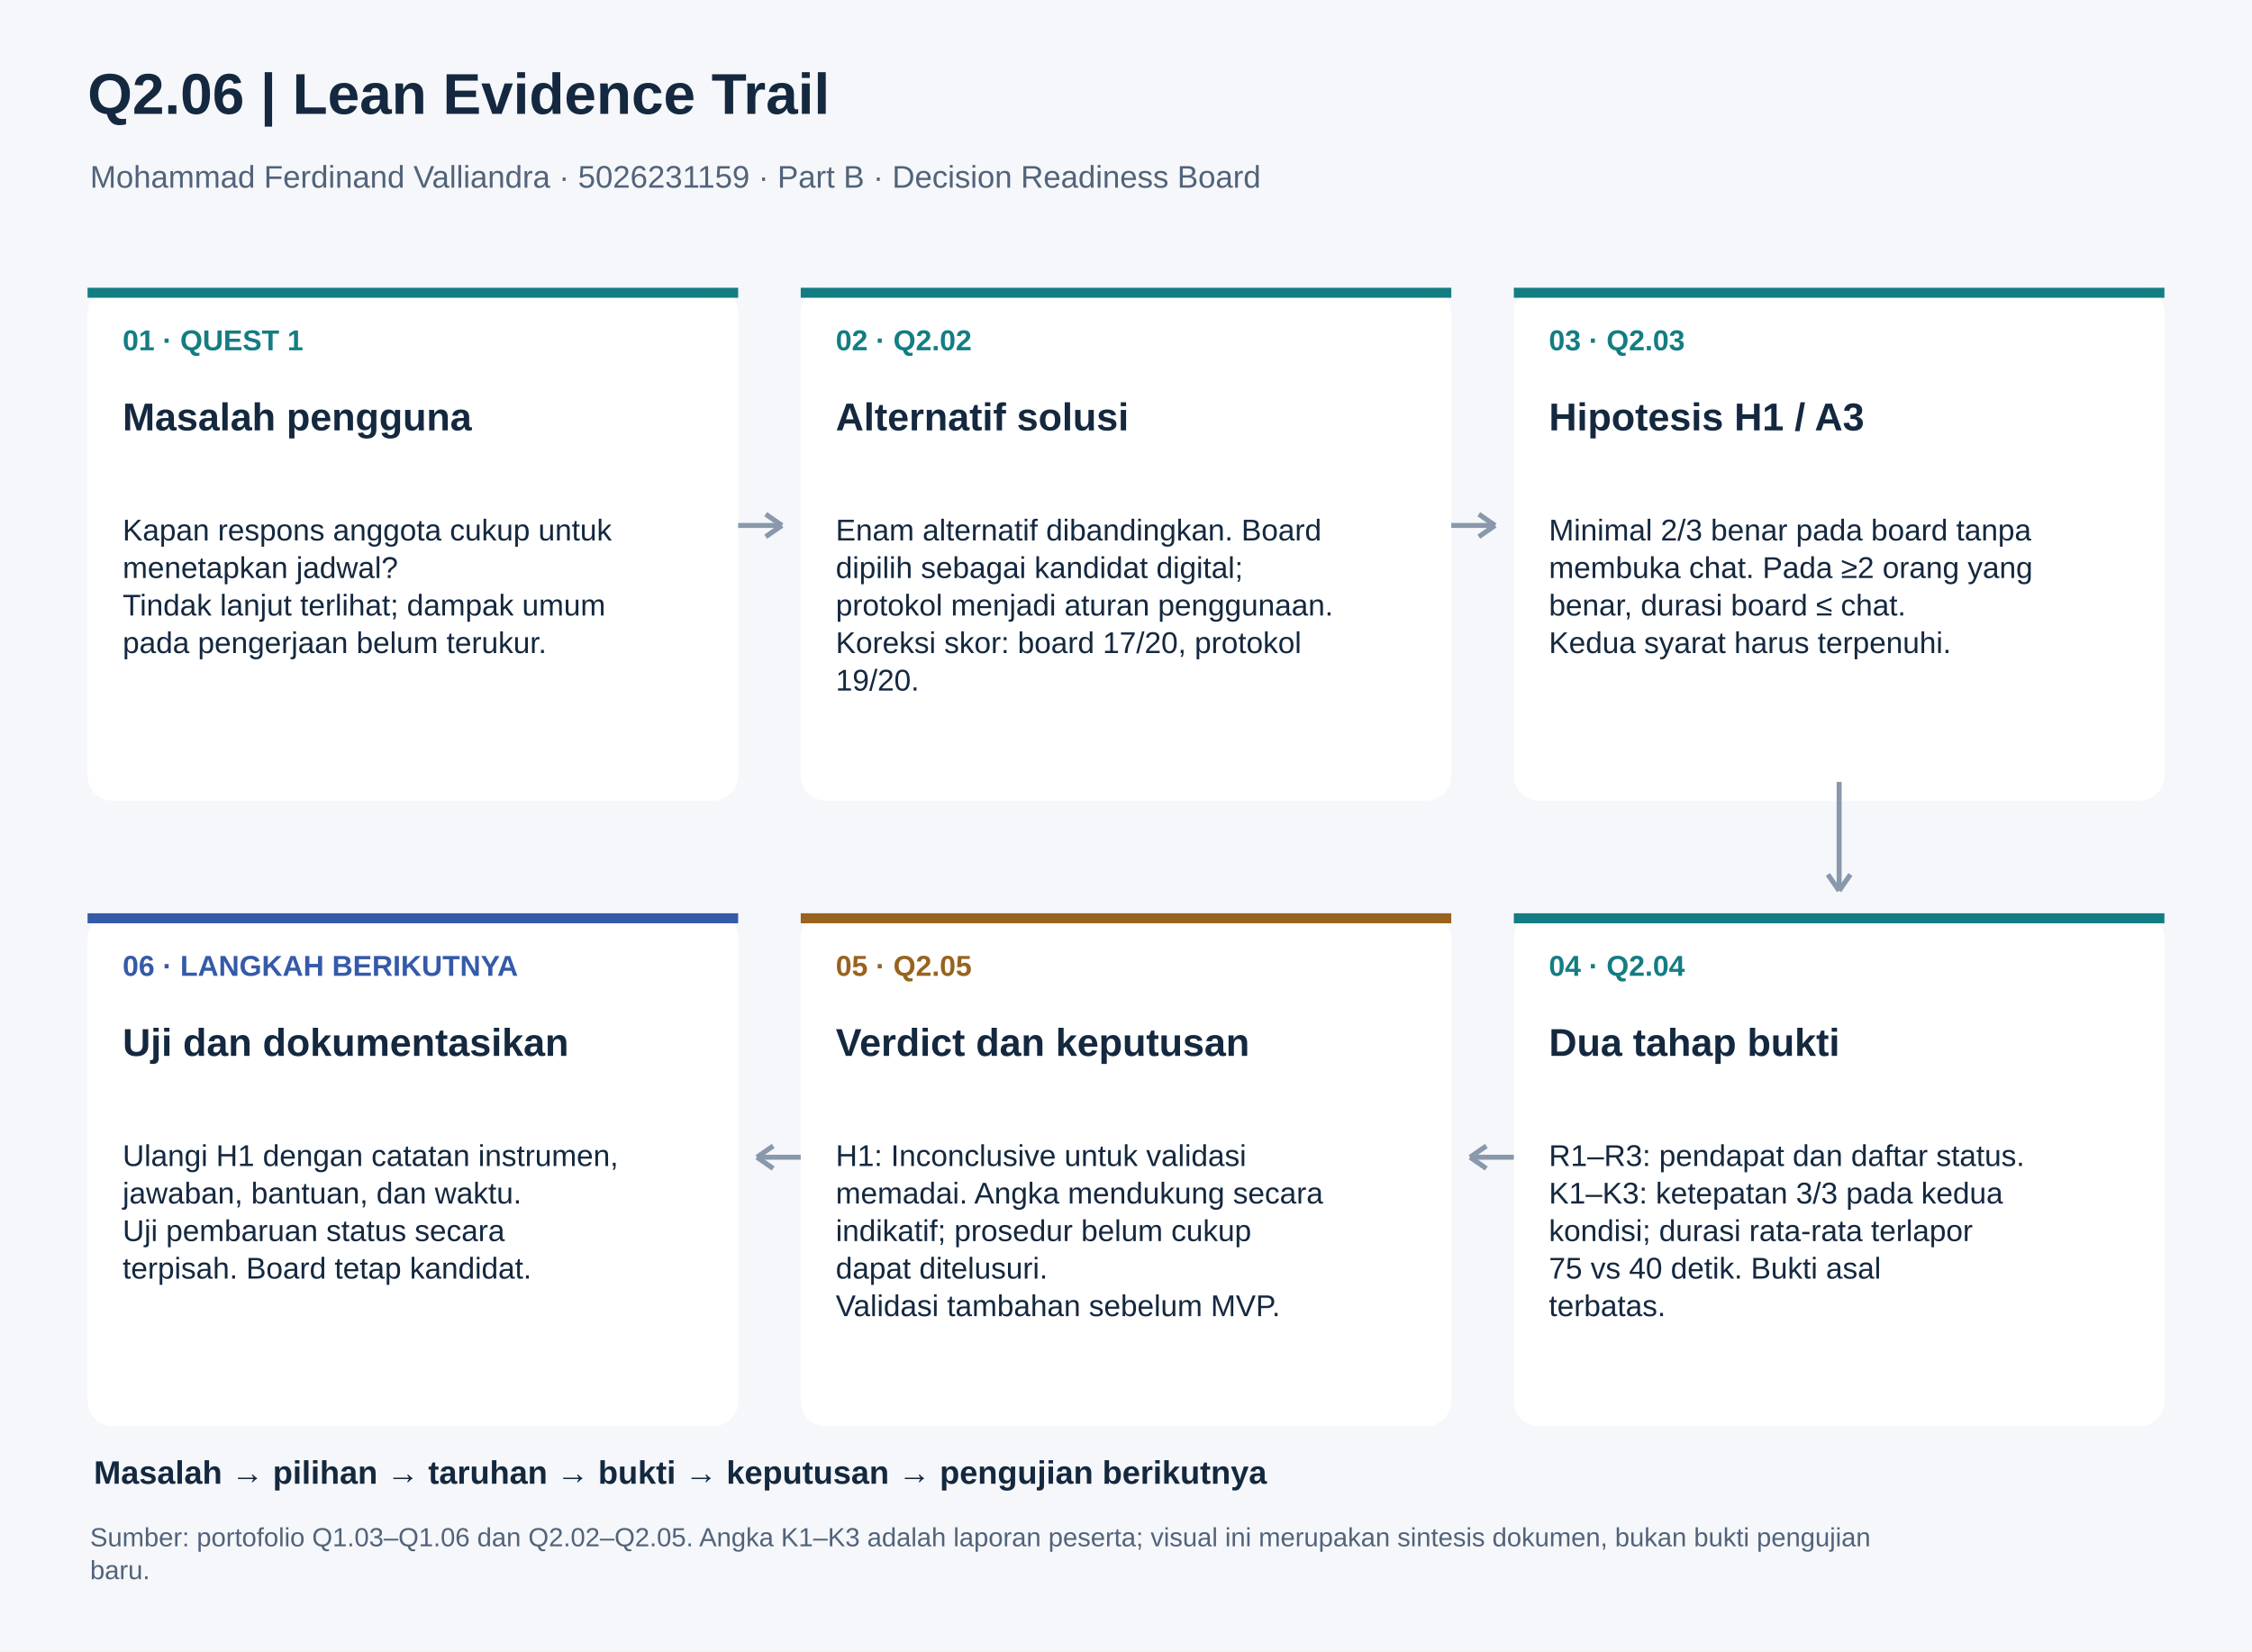
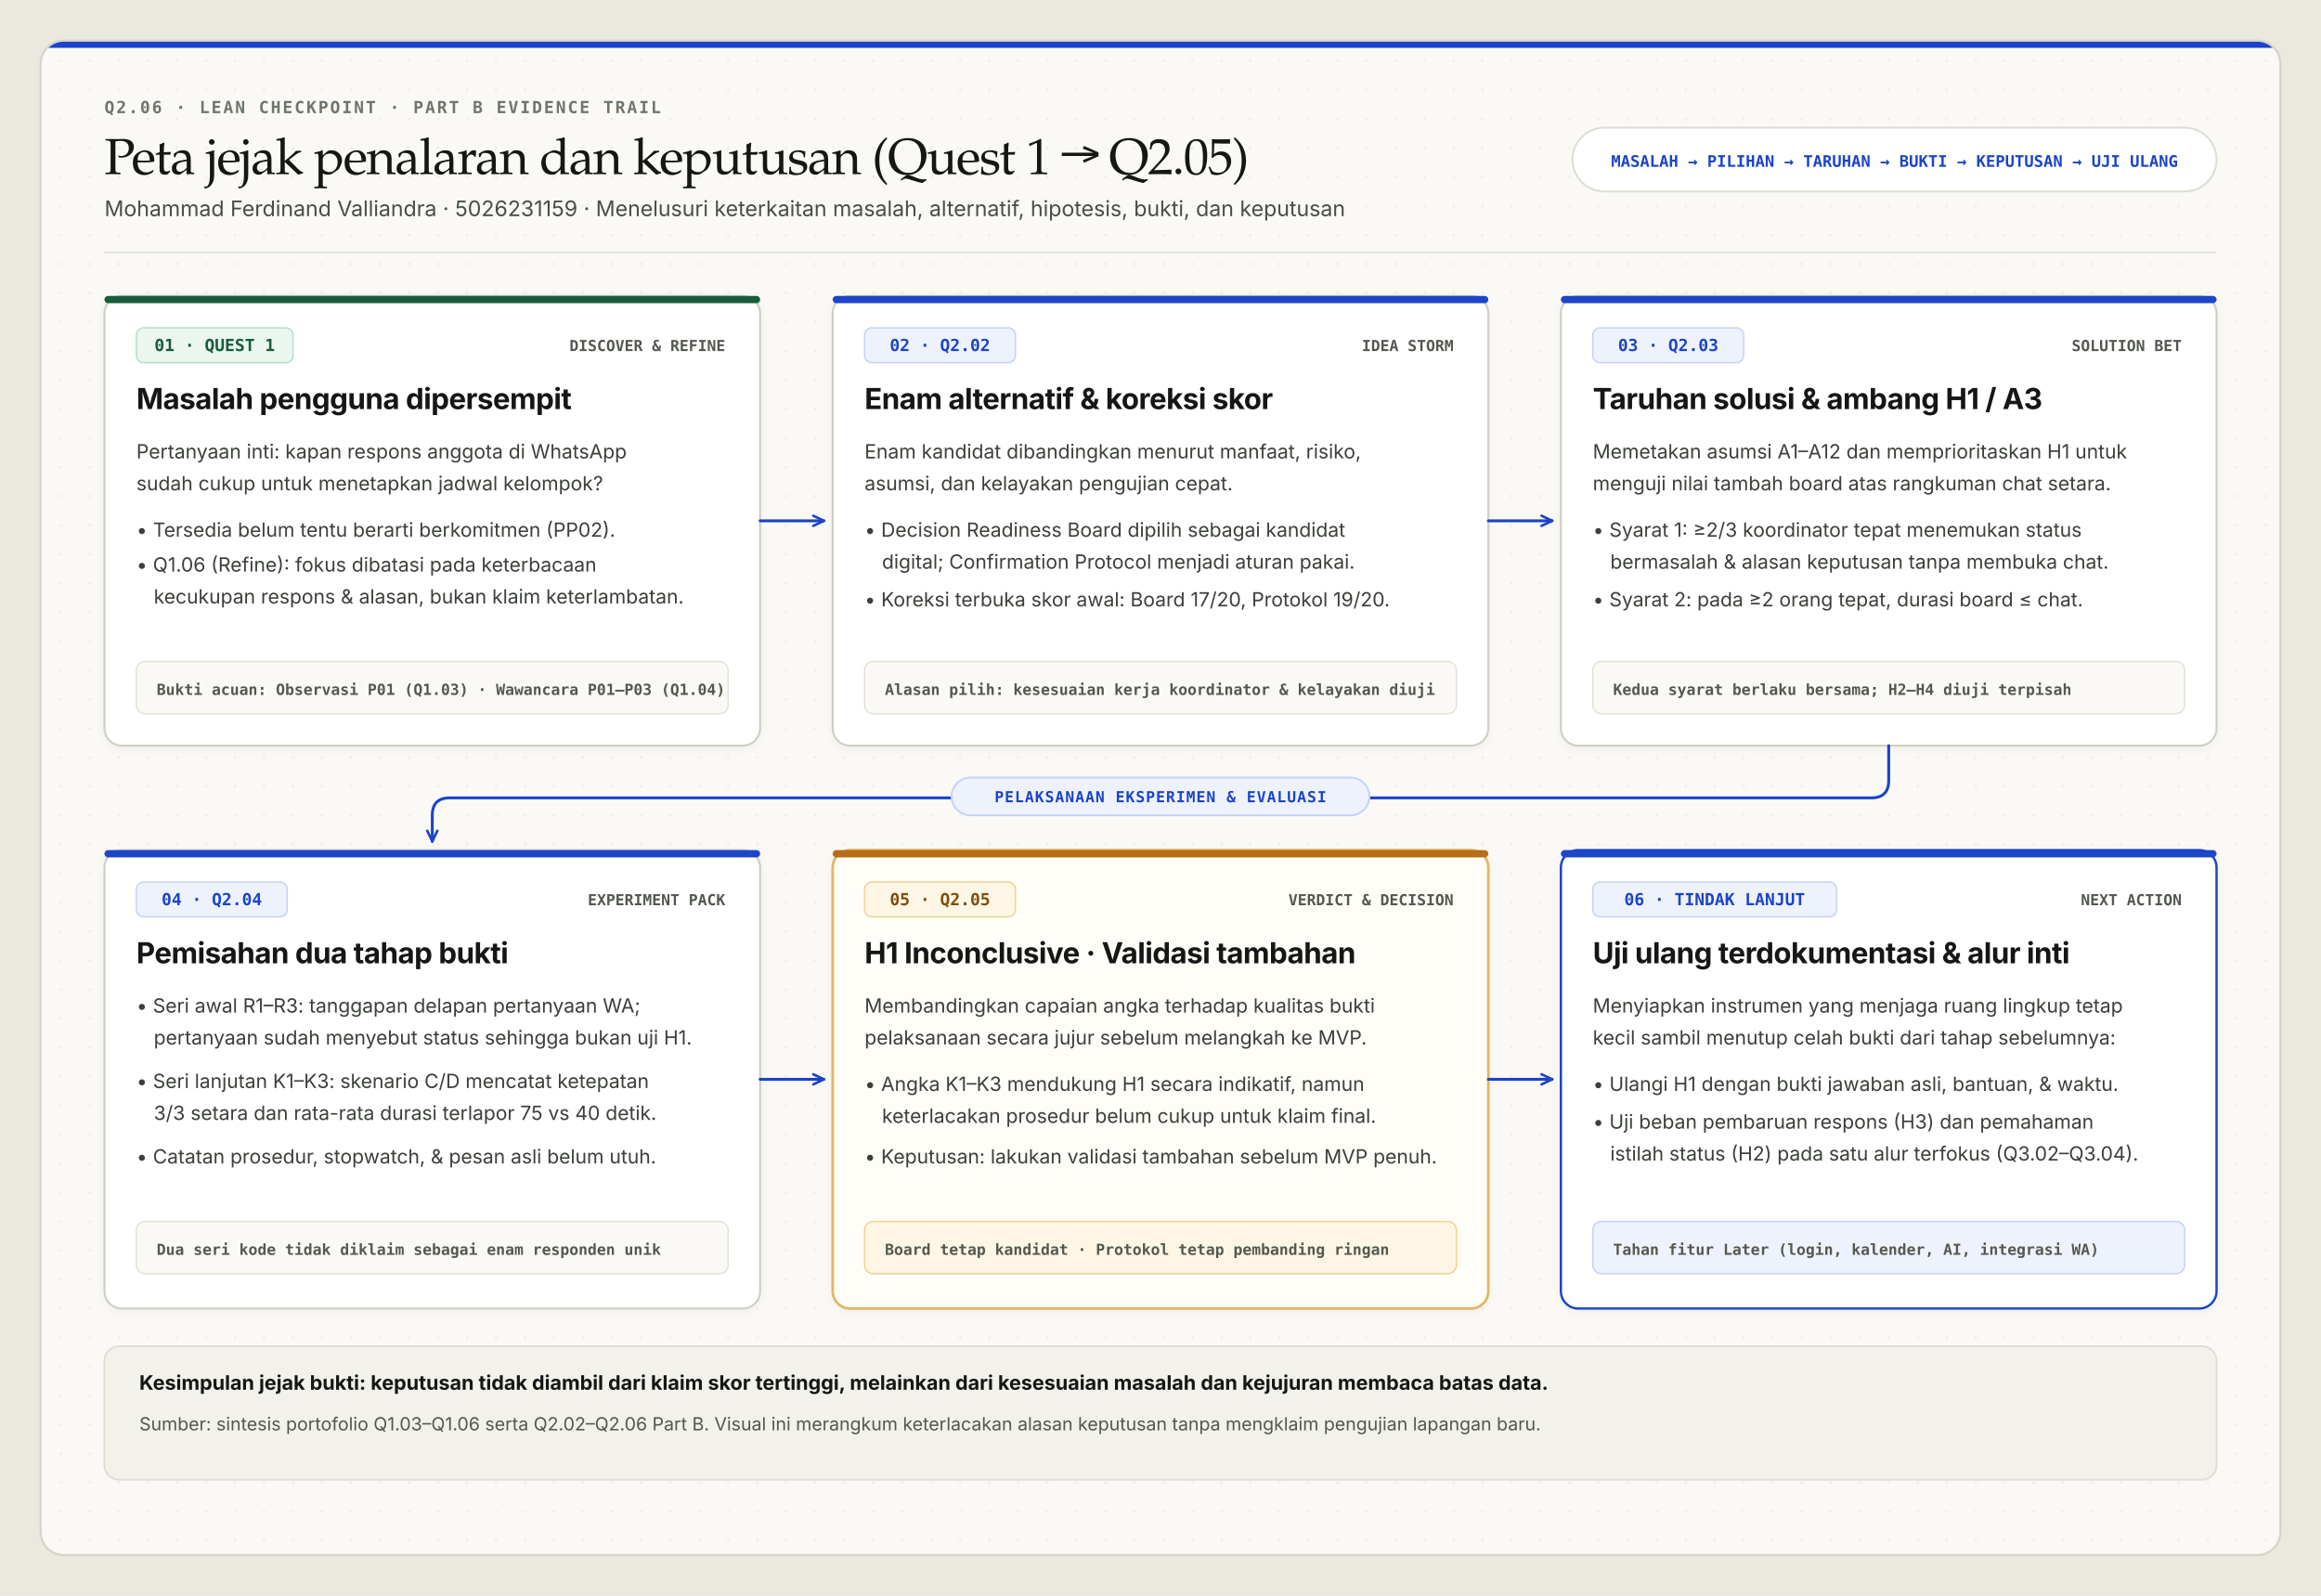
- <svg xmlns="http://www.w3.org/2000/svg" width="1800" height="1320" viewBox="0 0 1800 1320">
-   <rect x="0" y="0" width="1800" height="1320" rx="0" fill="#F5F7FA" />
-   <text x="70" y="91" font-family="Arial, sans-serif" font-size="46" font-weight="700" fill="#14283F">Q2.06 | Lean Evidence Trail</text>
-   <text x="72" y="150" font-family="Arial, sans-serif" font-size="25" font-weight="400" fill="#52637A">Mohammad Ferdinand Valliandra · 5026231159 · Part B · Decision Readiness Board</text>
-   <rect x="70" y="230" width="520" height="410" rx="20" fill="#FFFFFF" />
-   <rect x="70" y="230" width="520" height="8" rx="0" fill="#137D83" />
-   <text x="98" y="280" font-family="Arial, sans-serif" font-size="23" font-weight="700" fill="#137D83">01 · QUEST 1</text>
-   <text x="98" y="344" font-family="Arial, sans-serif" font-size="31" font-weight="700" fill="#14283F">Masalah pengguna</text>
-   <text x="98" y="432" font-family="Arial, sans-serif" font-size="24" font-weight="400" fill="#14283F">Kapan respons anggota cukup untuk</text>
-   <text x="98" y="462.0" font-family="Arial, sans-serif" font-size="24" font-weight="400" fill="#14283F">menetapkan jadwal?</text>
-   <text x="98" y="492.0" font-family="Arial, sans-serif" font-size="24" font-weight="400" fill="#14283F">Tindak lanjut terlihat; dampak umum</text>
-   <text x="98" y="522.0" font-family="Arial, sans-serif" font-size="24" font-weight="400" fill="#14283F">pada pengerjaan belum terukur.</text>
-   <rect x="640" y="230" width="520" height="410" rx="20" fill="#FFFFFF" />
-   <rect x="640" y="230" width="520" height="8" rx="0" fill="#137D83" />
-   <text x="668" y="280" font-family="Arial, sans-serif" font-size="23" font-weight="700" fill="#137D83">02 · Q2.02</text>
-   <text x="668" y="344" font-family="Arial, sans-serif" font-size="31" font-weight="700" fill="#14283F">Alternatif solusi</text>
-   <text x="668" y="432" font-family="Arial, sans-serif" font-size="24" font-weight="400" fill="#14283F">Enam alternatif dibandingkan. Board</text>
-   <text x="668" y="462.0" font-family="Arial, sans-serif" font-size="24" font-weight="400" fill="#14283F">dipilih sebagai kandidat digital;</text>
-   <text x="668" y="492.0" font-family="Arial, sans-serif" font-size="24" font-weight="400" fill="#14283F">protokol menjadi aturan penggunaan.</text>
-   <text x="668" y="522.0" font-family="Arial, sans-serif" font-size="24" font-weight="400" fill="#14283F">Koreksi skor: board 17/20, protokol</text>
-   <text x="668" y="552.0" font-family="Arial, sans-serif" font-size="24" font-weight="400" fill="#14283F">19/20.</text>
-   <rect x="1210" y="230" width="520" height="410" rx="20" fill="#FFFFFF" />
-   <rect x="1210" y="230" width="520" height="8" rx="0" fill="#137D83" />
-   <text x="1238" y="280" font-family="Arial, sans-serif" font-size="23" font-weight="700" fill="#137D83">03 · Q2.03</text>
-   <text x="1238" y="344" font-family="Arial, sans-serif" font-size="31" font-weight="700" fill="#14283F">Hipotesis H1 / A3</text>
-   <text x="1238" y="432" font-family="Arial, sans-serif" font-size="24" font-weight="400" fill="#14283F">Minimal 2/3 benar pada board tanpa</text>
-   <text x="1238" y="462.0" font-family="Arial, sans-serif" font-size="24" font-weight="400" fill="#14283F">membuka chat. Pada ≥2 orang yang</text>
-   <text x="1238" y="492.0" font-family="Arial, sans-serif" font-size="24" font-weight="400" fill="#14283F">benar, durasi board ≤ chat.</text>
-   <text x="1238" y="522.0" font-family="Arial, sans-serif" font-size="24" font-weight="400" fill="#14283F">Kedua syarat harus terpenuhi.</text>
-   <rect x="1210" y="730" width="520" height="410" rx="20" fill="#FFFFFF" />
-   <rect x="1210" y="730" width="520" height="8" rx="0" fill="#137D83" />
-   <text x="1238" y="780" font-family="Arial, sans-serif" font-size="23" font-weight="700" fill="#137D83">04 · Q2.04</text>
-   <text x="1238" y="844" font-family="Arial, sans-serif" font-size="31" font-weight="700" fill="#14283F">Dua tahap bukti</text>
-   <text x="1238" y="932" font-family="Arial, sans-serif" font-size="24" font-weight="400" fill="#14283F">R1–R3: pendapat dan daftar status.</text>
-   <text x="1238" y="962.0" font-family="Arial, sans-serif" font-size="24" font-weight="400" fill="#14283F">K1–K3: ketepatan 3/3 pada kedua</text>
-   <text x="1238" y="992.0" font-family="Arial, sans-serif" font-size="24" font-weight="400" fill="#14283F">kondisi; durasi rata-rata terlapor</text>
-   <text x="1238" y="1022.0" font-family="Arial, sans-serif" font-size="24" font-weight="400" fill="#14283F">75 vs 40 detik. Bukti asal</text>
-   <text x="1238" y="1052.0" font-family="Arial, sans-serif" font-size="24" font-weight="400" fill="#14283F">terbatas.</text>
-   <rect x="640" y="730" width="520" height="410" rx="20" fill="#FFFFFF" />
-   <rect x="640" y="730" width="520" height="8" rx="0" fill="#98631E" />
-   <text x="668" y="780" font-family="Arial, sans-serif" font-size="23" font-weight="700" fill="#98631E">05 · Q2.05</text>
-   <text x="668" y="844" font-family="Arial, sans-serif" font-size="31" font-weight="700" fill="#14283F">Verdict dan keputusan</text>
-   <text x="668" y="932" font-family="Arial, sans-serif" font-size="24" font-weight="400" fill="#14283F">H1: Inconclusive untuk validasi</text>
-   <text x="668" y="962.0" font-family="Arial, sans-serif" font-size="24" font-weight="400" fill="#14283F">memadai. Angka mendukung secara</text>
-   <text x="668" y="992.0" font-family="Arial, sans-serif" font-size="24" font-weight="400" fill="#14283F">indikatif; prosedur belum cukup</text>
-   <text x="668" y="1022.0" font-family="Arial, sans-serif" font-size="24" font-weight="400" fill="#14283F">dapat ditelusuri.</text>
-   <text x="668" y="1052.0" font-family="Arial, sans-serif" font-size="24" font-weight="400" fill="#14283F">Validasi tambahan sebelum MVP.</text>
-   <rect x="70" y="730" width="520" height="410" rx="20" fill="#FFFFFF" />
-   <rect x="70" y="730" width="520" height="8" rx="0" fill="#355AA8" />
-   <text x="98" y="780" font-family="Arial, sans-serif" font-size="23" font-weight="700" fill="#355AA8">06 · LANGKAH BERIKUTNYA</text>
-   <text x="98" y="844" font-family="Arial, sans-serif" font-size="31" font-weight="700" fill="#14283F">Uji dan dokumentasikan</text>
-   <text x="98" y="932" font-family="Arial, sans-serif" font-size="24" font-weight="400" fill="#14283F">Ulangi H1 dengan catatan instrumen,</text>
-   <text x="98" y="962.0" font-family="Arial, sans-serif" font-size="24" font-weight="400" fill="#14283F">jawaban, bantuan, dan waktu.</text>
-   <text x="98" y="992.0" font-family="Arial, sans-serif" font-size="24" font-weight="400" fill="#14283F">Uji pembaruan status secara</text>
-   <text x="98" y="1022.0" font-family="Arial, sans-serif" font-size="24" font-weight="400" fill="#14283F">terpisah. Board tetap kandidat.</text>
-   <line x1="590" y1="420" x2="625" y2="420" stroke="#8998AB" stroke-width="4" />
-   <line x1="612" y1="411" x2="625" y2="420" stroke="#8998AB" stroke-width="4" />
-   <line x1="612" y1="429" x2="625" y2="420" stroke="#8998AB" stroke-width="4" />
-   <line x1="1160" y1="420" x2="1195" y2="420" stroke="#8998AB" stroke-width="4" />
-   <line x1="1182" y1="411" x2="1195" y2="420" stroke="#8998AB" stroke-width="4" />
-   <line x1="1182" y1="429" x2="1195" y2="420" stroke="#8998AB" stroke-width="4" />
-   <line x1="1470" y1="625" x2="1470" y2="712" stroke="#8998AB" stroke-width="4" />
-   <line x1="1461" y1="699" x2="1470" y2="712" stroke="#8998AB" stroke-width="4" />
-   <line x1="1479" y1="699" x2="1470" y2="712" stroke="#8998AB" stroke-width="4" />
-   <line x1="1210" y1="925" x2="1175" y2="925" stroke="#8998AB" stroke-width="4" />
-   <line x1="1188" y1="916" x2="1175" y2="925" stroke="#8998AB" stroke-width="4" />
-   <line x1="1188" y1="934" x2="1175" y2="925" stroke="#8998AB" stroke-width="4" />
-   <line x1="640" y1="925" x2="605" y2="925" stroke="#8998AB" stroke-width="4" />
-   <line x1="618" y1="916" x2="605" y2="925" stroke="#8998AB" stroke-width="4" />
-   <line x1="618" y1="934" x2="605" y2="925" stroke="#8998AB" stroke-width="4" />
-   <text x="75" y="1186" font-family="Arial, sans-serif" font-size="26" font-weight="700" fill="#14283F">Masalah → pilihan → taruhan → bukti → keputusan → pengujian berikutnya</text>
-   <text x="72" y="1236" font-family="Arial, sans-serif" font-size="21" font-weight="400" fill="#52637A">Sumber: portofolio Q1.03–Q1.06 dan Q2.02–Q2.05. Angka K1–K3 adalah laporan peserta; visual ini merupakan sintesis dokumen, bukan bukti pengujian</text>
-   <text x="72" y="1262.25" font-family="Arial, sans-serif" font-size="21" font-weight="400" fill="#52637A">baru.</text>
+ <svg xmlns="http://www.w3.org/2000/svg" width="1600" height="1100" viewBox="0 0 1600 1100" role="img" aria-labelledby="q206-title q206-desc">
+   <defs>
+     <pattern id="q206-dots" width="20" height="20" patternUnits="userSpaceOnUse">
+       <circle cx="2" cy="2" r="1" fill="#141714" fill-opacity="0.05" />
+     </pattern>
+     <filter id="q206-shadow" x="-4%" y="-4%" width="108%" height="112%">
+       <feDropShadow dx="0" dy="2" stdDeviation="3" flood-color="#141714" flood-opacity="0.04" />
+     </filter>
+     <marker id="q206-arrow" markerUnits="userSpaceOnUse" viewBox="0 0 12 12" refX="10" refY="6" markerWidth="11" markerHeight="11" orient="auto">
+       <path d="M 2 2.2 L 10 6 L 2 9.8" fill="none" stroke="#1B44C8" stroke-width="1.9" stroke-linecap="round" stroke-linejoin="round" />
+     </marker>
+     <clipPath id="q206-clip">
+       <rect x="28" y="28" width="1544" height="1044" rx="16" />
+     </clipPath>
+     <style>
+       .sans { font-family: -apple-system, BlinkMacSystemFont, "SF Pro Text", "Inter", "Segoe UI", system-ui, sans-serif; }
+       .serif { font-family: "Iowan Old Style", "Palatino Linotype", "Book Antiqua", Charter, Georgia, serif; }
+       .mono { font-family: ui-monospace, "SF Mono", SFMono-Regular, Menlo, Consolas, monospace; }
+       .eyebrow { font-size: 11.5px; font-weight: 600; letter-spacing: 0.11em; fill: #6E756B; }
+       .h1 { font-size: 35px; fill: #141714; letter-spacing: -0.022em; }
+       .sub { font-size: 14.8px; fill: #484E46; }
+       .step-idx { font-size: 11.5px; font-weight: 700; }
+       .card-h3 { font-size: 20px; font-weight: 650; fill: #141714; letter-spacing: -0.015em; }
+       .body-txt { font-size: 13.5px; fill: #3A4039; }
+       .anchor-tag { font-size: 10.5px; font-weight: 600; fill: #52584F; }
+       .flow-line { fill: none; stroke: #1B44C8; stroke-width: 2; stroke-linecap: round; stroke-linejoin: round; marker-end: url(#q206-arrow); }
+     </style>
+   </defs>
+   <rect width="1600" height="1100" fill="#EAE8DF" />
+   <g clip-path="url(#q206-clip)">
+     <rect x="28" y="28" width="1544" height="1044" fill="#FAF9F5" />
+     <rect x="28" y="28" width="1544" height="1044" fill="url(#q206-dots)" />
+     <rect x="28" y="28" width="1544" height="5" fill="#1B44C8" />
+   </g>
+   <rect x="28" y="28" width="1544" height="1044" rx="16" fill="none" stroke="#D5D5CA" stroke-width="1.5" />
+   <text x="72" y="78" class="mono eyebrow">Q2.06 · LEAN CHECKPOINT · PART B EVIDENCE TRAIL</text>
+   <text x="72" y="120" class="serif h1">Peta jejak penalaran dan keputusan (Quest 1 → Q2.05)</text>
+   <text x="72" y="149" class="sans sub">Mohammad Ferdinand Valliandra · 5026231159 · Menelusuri keterkaitan masalah, alternatif, hipotesis, bukti, dan keputusan</text>
+   <rect x="1084" y="88" width="444" height="44" rx="22" fill="#FFFFFF" stroke="#DDDDD3" stroke-width="1.3" />
+   <text x="1306" y="115" text-anchor="middle" class="mono" font-size="11" font-weight="600" fill="#1B44C8">MASALAH → PILIHAN → TARUHAN → BUKTI → KEPUTUSAN → UJI ULANG</text>
+   <line x1="72" y1="174" x2="1528" y2="174" stroke="#E2E2D8" stroke-width="1.2" />
+   <g transform="translate(72, 204)" filter="url(#q206-shadow)">
+     <rect width="452" height="310" rx="12" fill="#FFFFFF" stroke="#CFCFC3" stroke-width="1.4" />
+     <rect x="0" y="0" width="452" height="5" rx="2.5" fill="#135C3B" />
+     <rect x="22" y="22" width="108" height="24" rx="5" fill="#EAF6EF" stroke="#B7DFC8" />
+     <text x="76" y="38" text-anchor="middle" class="mono step-idx" fill="#135C3B">01 · QUEST 1</text>
+     <text x="428" y="38" text-anchor="end" class="mono anchor-tag">DISCOVER &amp; REFINE</text>
+     <text x="22" y="78" class="sans card-h3">Masalah pengguna dipersempit</text>
+     <text x="22" y="112" class="sans body-txt">Pertanyaan inti: kapan respons anggota di WhatsApp</text>
+     <text x="22" y="134" class="sans body-txt">sudah cukup untuk menetapkan jadwal kelompok?</text>
+     <text x="22" y="166" class="sans body-txt">• Tersedia belum tentu berarti berkomitmen (PP02).</text>
+     <text x="22" y="190" class="sans body-txt">• Q1.06 (Refine): fokus dibatasi pada keterbacaan</text>
+     <text x="34" y="212" class="sans body-txt">kecukupan respons &amp; alasan, bukan klaim keterlambatan.</text>
+     <rect x="22" y="252" width="408" height="36" rx="6" fill="#FAF9F5" stroke="#E2E2D8" />
+     <text x="36" y="275" class="mono anchor-tag">Bukti acuan: Observasi P01 (Q1.03) · Wawancara P01–P03 (Q1.04)</text>
+   </g>
+   <path class="flow-line" d="M 524 359 L 568 359" />
+   <g transform="translate(574, 204)" filter="url(#q206-shadow)">
+     <rect width="452" height="310" rx="12" fill="#FFFFFF" stroke="#CFCFC3" stroke-width="1.4" />
+     <rect x="0" y="0" width="452" height="5" rx="2.5" fill="#1B44C8" />
+     <rect x="22" y="22" width="104" height="24" rx="5" fill="#EEF2FD" stroke="#C5D3F8" />
+     <text x="74" y="38" text-anchor="middle" class="mono step-idx" fill="#1B44C8">02 · Q2.02</text>
+     <text x="428" y="38" text-anchor="end" class="mono anchor-tag">IDEA STORM</text>
+     <text x="22" y="78" class="sans card-h3">Enam alternatif &amp; koreksi skor</text>
+     <text x="22" y="112" class="sans body-txt">Enam kandidat dibandingkan menurut manfaat, risiko,</text>
+     <text x="22" y="134" class="sans body-txt">asumsi, dan kelayakan pengujian cepat.</text>
+     <text x="22" y="166" class="sans body-txt">• Decision Readiness Board dipilih sebagai kandidat</text>
+     <text x="34" y="188" class="sans body-txt">digital; Confirmation Protocol menjadi aturan pakai.</text>
+     <text x="22" y="214" class="sans body-txt">• Koreksi terbuka skor awal: Board 17/20, Protokol 19/20.</text>
+     <rect x="22" y="252" width="408" height="36" rx="6" fill="#FAF9F5" stroke="#E2E2D8" />
+     <text x="36" y="275" class="mono anchor-tag">Alasan pilih: kesesuaian kerja koordinator &amp; kelayakan diuji</text>
+   </g>
+   <path class="flow-line" d="M 1026 359 L 1070 359" />
+   <g transform="translate(1076, 204)" filter="url(#q206-shadow)">
+     <rect width="452" height="310" rx="12" fill="#FFFFFF" stroke="#CFCFC3" stroke-width="1.4" />
+     <rect x="0" y="0" width="452" height="5" rx="2.5" fill="#1B44C8" />
+     <rect x="22" y="22" width="104" height="24" rx="5" fill="#EEF2FD" stroke="#C5D3F8" />
+     <text x="74" y="38" text-anchor="middle" class="mono step-idx" fill="#1B44C8">03 · Q2.03</text>
+     <text x="428" y="38" text-anchor="end" class="mono anchor-tag">SOLUTION BET</text>
+     <text x="22" y="78" class="sans card-h3">Taruhan solusi &amp; ambang H1 / A3</text>
+     <text x="22" y="112" class="sans body-txt">Memetakan asumsi A1–A12 dan memprioritaskan H1 untuk</text>
+     <text x="22" y="134" class="sans body-txt">menguji nilai tambah board atas rangkuman chat setara.</text>
+     <text x="22" y="166" class="sans body-txt">• Syarat 1: ≥2/3 koordinator tepat menemukan status</text>
+     <text x="34" y="188" class="sans body-txt">bermasalah &amp; alasan keputusan tanpa membuka chat.</text>
+     <text x="22" y="214" class="sans body-txt">• Syarat 2: pada ≥2 orang tepat, durasi board ≤ chat.</text>
+     <rect x="22" y="252" width="408" height="36" rx="6" fill="#FAF9F5" stroke="#E2E2D8" />
+     <text x="36" y="275" class="mono anchor-tag">Kedua syarat berlaku bersama; H2–H4 diuji terpisah</text>
+   </g>
+   <path class="flow-line" d="M 1302 514 V 538 Q 1302 550 1290 550 H 310 Q 298 550 298 562 V 580" />
+   <rect x="656" y="536" width="288" height="26" rx="13" fill="#EEF2FD" stroke="#C5D3F8" stroke-width="1.3" />
+   <text x="800" y="553" text-anchor="middle" class="mono" font-size="10.5" font-weight="700" letter-spacing="0.06em" fill="#1B44C8">PELAKSANAAN EKSPERIMEN &amp; EVALUASI</text>
+   <g transform="translate(72, 586)" filter="url(#q206-shadow)">
+     <rect width="452" height="316" rx="12" fill="#FFFFFF" stroke="#CFCFC3" stroke-width="1.4" />
+     <rect x="0" y="0" width="452" height="5" rx="2.5" fill="#1B44C8" />
+     <rect x="22" y="22" width="104" height="24" rx="5" fill="#EEF2FD" stroke="#C5D3F8" />
+     <text x="74" y="38" text-anchor="middle" class="mono step-idx" fill="#1B44C8">04 · Q2.04</text>
+     <text x="428" y="38" text-anchor="end" class="mono anchor-tag">EXPERIMENT PACK</text>
+     <text x="22" y="78" class="sans card-h3">Pemisahan dua tahap bukti</text>
+     <text x="22" y="112" class="sans body-txt">• Seri awal R1–R3: tanggapan delapan pertanyaan WA;</text>
+     <text x="34" y="134" class="sans body-txt">pertanyaan sudah menyebut status sehingga bukan uji H1.</text>
+     <text x="22" y="164" class="sans body-txt">• Seri lanjutan K1–K3: skenario C/D mencatat ketepatan</text>
+     <text x="34" y="186" class="sans body-txt">3/3 setara dan rata-rata durasi terlapor 75 vs 40 detik.</text>
+     <text x="22" y="216" class="sans body-txt">• Catatan prosedur, stopwatch, &amp; pesan asli belum utuh.</text>
+     <rect x="22" y="256" width="408" height="36" rx="6" fill="#FAF9F5" stroke="#E2E2D8" />
+     <text x="36" y="279" class="mono anchor-tag">Dua seri kode tidak diklaim sebagai enam responden unik</text>
+   </g>
+   <path class="flow-line" d="M 524 744 L 568 744" />
+   <g transform="translate(574, 586)" filter="url(#q206-shadow)">
+     <rect width="452" height="316" rx="12" fill="#FFFDF8" stroke="#DFB864" stroke-width="1.8" />
+     <rect x="0" y="0" width="452" height="5" rx="2.5" fill="#B76E14" />
+     <rect x="22" y="22" width="104" height="24" rx="5" fill="#FEF6E4" stroke="#EFD393" />
+     <text x="74" y="38" text-anchor="middle" class="mono step-idx" fill="#824B0A">05 · Q2.05</text>
+     <text x="428" y="38" text-anchor="end" class="mono anchor-tag" fill="#824B0A">VERDICT &amp; DECISION</text>
+     <text x="22" y="78" class="sans card-h3">H1 Inconclusive · Validasi tambahan</text>
+     <text x="22" y="112" class="sans body-txt">Membandingkan capaian angka terhadap kualitas bukti</text>
+     <text x="22" y="134" class="sans body-txt">pelaksanaan secara jujur sebelum melangkah ke MVP.</text>
+     <text x="22" y="166" class="sans body-txt">• Angka K1–K3 mendukung H1 secara indikatif, namun</text>
+     <text x="34" y="188" class="sans body-txt">keterlacakan prosedur belum cukup untuk klaim final.</text>
+     <text x="22" y="216" class="sans body-txt">• Keputusan: lakukan validasi tambahan sebelum MVP penuh.</text>
+     <rect x="22" y="256" width="408" height="36" rx="6" fill="#FEF6E4" stroke="#EFD393" />
+     <text x="36" y="279" class="mono anchor-tag" fill="#824B0A">Board tetap kandidat · Protokol tetap pembanding ringan</text>
+   </g>
+   <path class="flow-line" d="M 1026 744 L 1070 744" />
+   <g transform="translate(1076, 586)" filter="url(#q206-shadow)">
+     <rect width="452" height="316" rx="12" fill="#FFFFFF" stroke="#1B44C8" stroke-width="1.6" />
+     <rect x="0" y="0" width="452" height="5" rx="2.5" fill="#1B44C8" />
+     <rect x="22" y="22" width="168" height="24" rx="5" fill="#EEF2FD" stroke="#C5D3F8" />
+     <text x="106" y="38" text-anchor="middle" class="mono step-idx" fill="#1B44C8">06 · TINDAK LANJUT</text>
+     <text x="428" y="38" text-anchor="end" class="mono anchor-tag">NEXT ACTION</text>
+     <text x="22" y="78" class="sans card-h3">Uji ulang terdokumentasi &amp; alur inti</text>
+     <text x="22" y="112" class="sans body-txt">Menyiapkan instrumen yang menjaga ruang lingkup tetap</text>
+     <text x="22" y="134" class="sans body-txt">kecil sambil menutup celah bukti dari tahap sebelumnya:</text>
+     <text x="22" y="166" class="sans body-txt">• Ulangi H1 dengan bukti jawaban asli, bantuan, &amp; waktu.</text>
+     <text x="22" y="192" class="sans body-txt">• Uji beban pembaruan respons (H3) dan pemahaman</text>
+     <text x="34" y="214" class="sans body-txt">istilah status (H2) pada satu alur terfokus (Q3.02–Q3.04).</text>
+     <rect x="22" y="256" width="408" height="36" rx="6" fill="#EEF2FD" stroke="#C5D3F8" />
+     <text x="36" y="279" class="mono anchor-tag" fill="#1B44C8">Tahan fitur Later (login, kalender, AI, integrasi WA)</text>
+   </g>
+   <rect x="72" y="928" width="1456" height="92" rx="10" fill="#F2F1EA" stroke="#DDDDD3" stroke-width="1.2" />
+   <text x="96" y="958" class="sans" font-size="13.8" font-weight="650" fill="#141714">Kesimpulan jejak bukti: keputusan tidak diambil dari klaim skor tertinggi, melainkan dari kesesuaian masalah dan kejujuran membaca batas data.</text>
+   <text x="96" y="986" class="sans" font-size="12.5" fill="#52584F">Sumber: sintesis portofolio Q1.03–Q1.06 serta Q2.02–Q2.06 Part B. Visual ini merangkum keterlacakan alasan keputusan tanpa mengklaim pengujian lapangan baru.</text>
</svg>
